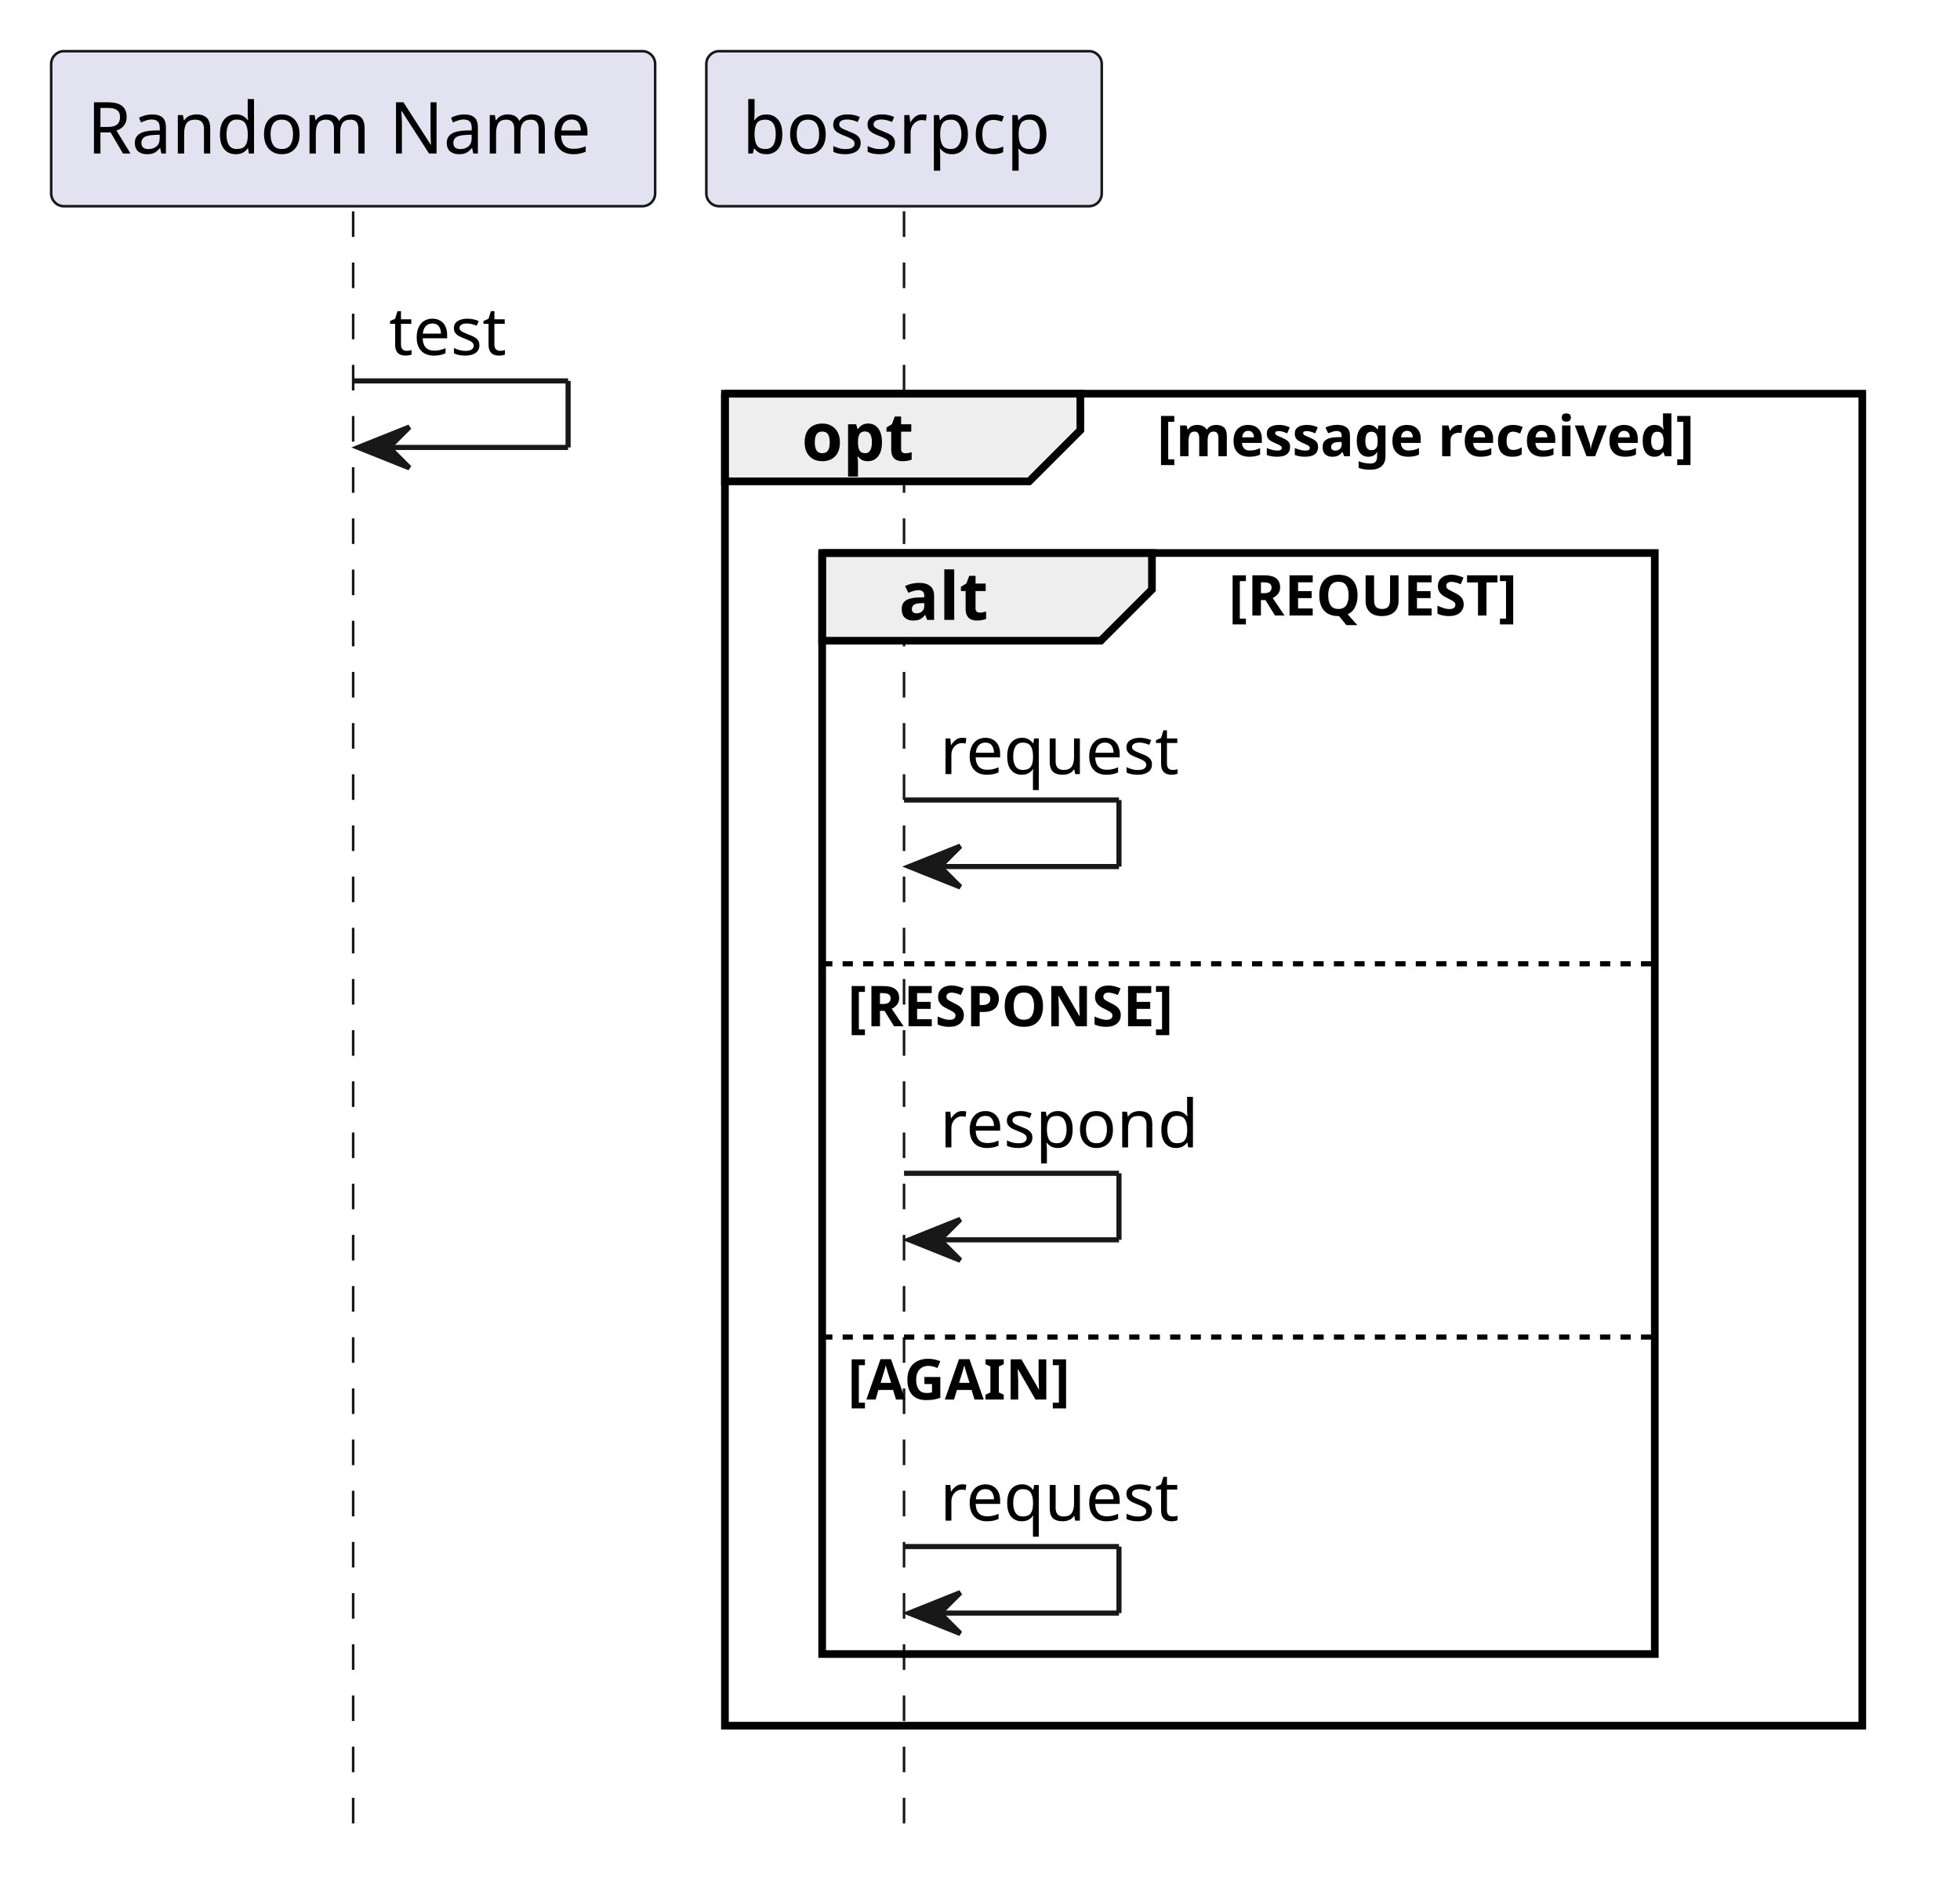
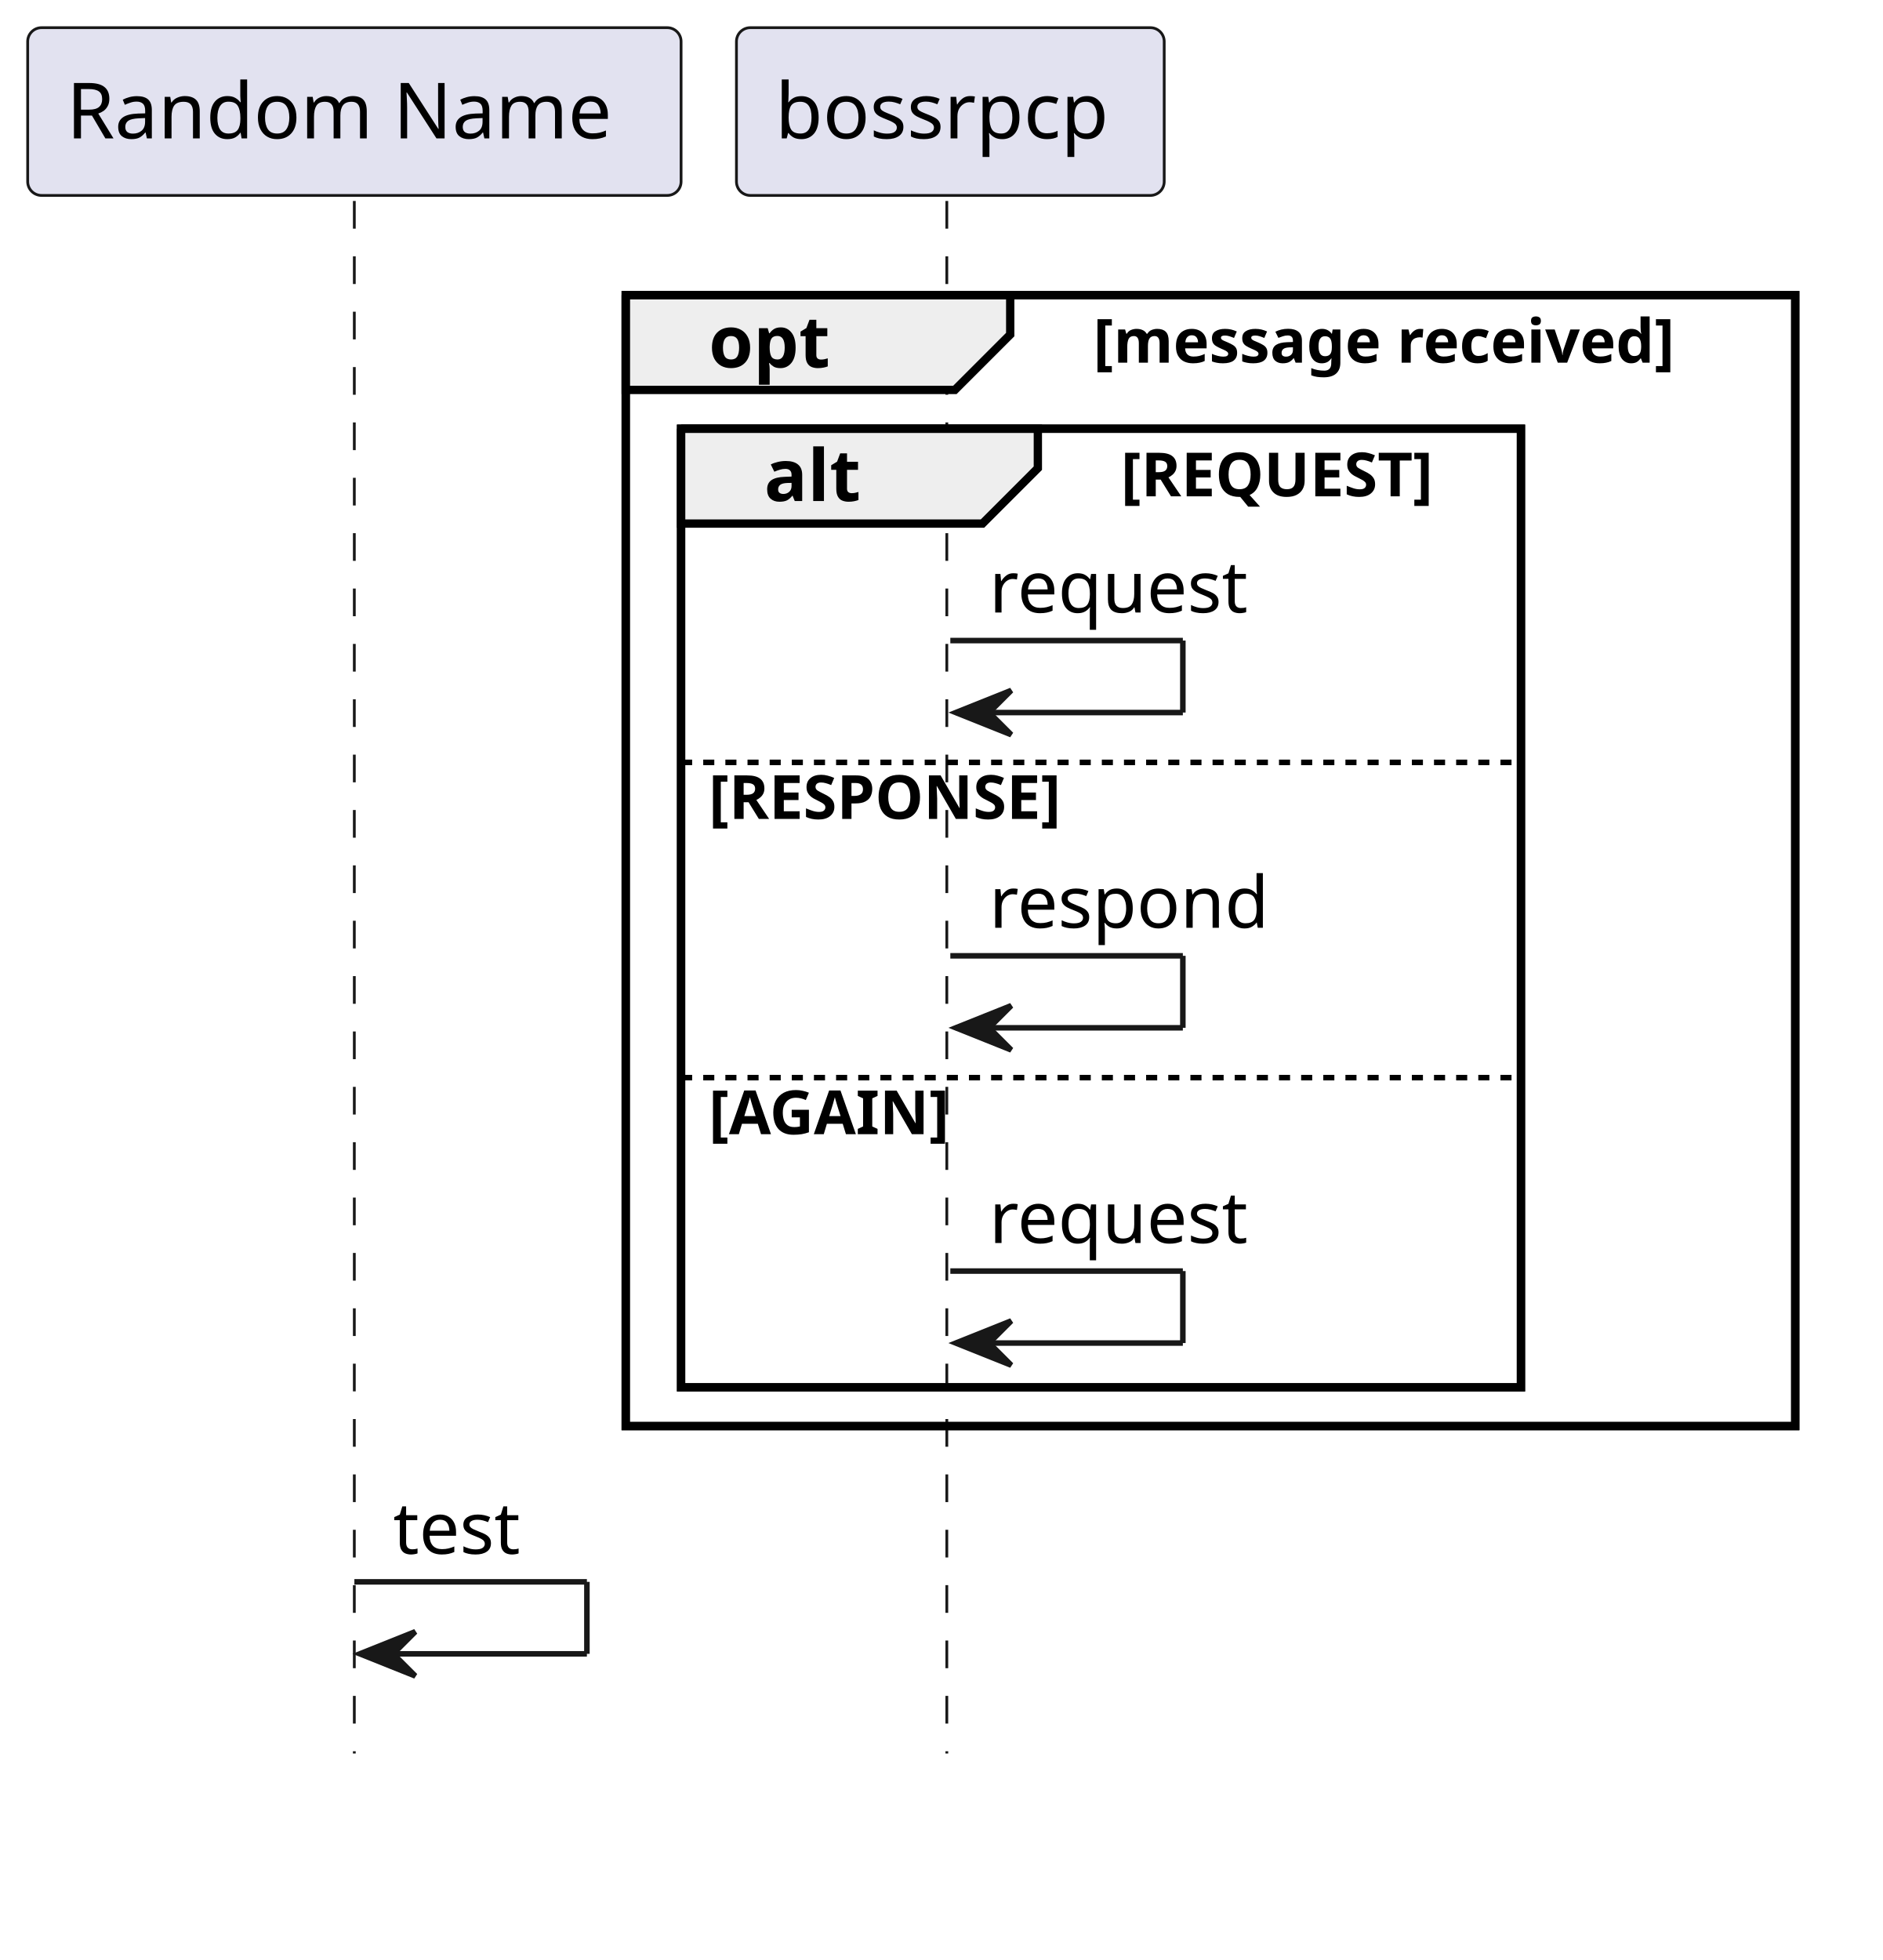
- <svg xmlns="http://www.w3.org/2000/svg" contentStyleType="text/css" data-diagram-type="SEQUENCE" height="368px" preserveAspectRatio="none" style="width:383px;height:368px;background:#FFFFFF;" version="1.1" viewBox="0 0 383 368" width="383px" zoomAndPan="magnify">
+ <svg xmlns="http://www.w3.org/2000/svg" contentStyleType="text/css" data-diagram-type="SEQUENCE" height="354px" preserveAspectRatio="none" style="width:340px;height:354px;background:#FFFFFF;" version="1.1" viewBox="0 0 340 354" width="340px" zoomAndPan="magnify">
  <defs />
  <g>
-     <g>
-       <rect fill="#000000" fill-opacity="0" height="315.906" width="8" x="65.511" y="41.297" />
-       <line style="stroke:#181818;stroke-width:0.5;stroke-dasharray:5,5;" x1="69.011" x2="69.011" y1="41.297" y2="357.203" />
+     <rect fill="none" height="204.273" style="stroke:#000000;stroke-width:1.5;" width="211.251" x="113.022" y="53.297" />
+     <rect fill="none" height="173.141" style="stroke:#000000;stroke-width:1.5;" width="151.705" x="123.022" y="77.43" />
+     <g class="participant-lifeline" data-entity-uid="part1" data-qualified-name="foo" id="part1-lifeline">
+       <g>
+         <rect fill="#000000" fill-opacity="0" height="280.406" width="8" x="60.011" y="36.297" />
+         <line style="stroke:#181818;stroke-width:0.5;stroke-dasharray:5,5;" x1="64" x2="64" y1="36.297" y2="316.703" />
+       </g>
    </g>
-     <g>
-       <rect fill="#000000" fill-opacity="0" height="315.906" width="8" x="173.156" y="41.297" />
-       <line style="stroke:#181818;stroke-width:0.5;stroke-dasharray:5,5;" x1="176.656" x2="176.656" y1="41.297" y2="357.203" />
+     <g class="participant-lifeline" data-entity-uid="part2" data-qualified-name="bossrpcp" id="part2-lifeline">
+       <g>
+         <rect fill="#000000" fill-opacity="0" height="280.406" width="8" x="167.656" y="36.297" />
+         <line style="stroke:#181818;stroke-width:0.5;stroke-dasharray:5,5;" x1="171.023" x2="171.023" y1="36.297" y2="316.703" />
+       </g>
    </g>
-     <rect fill="#E2E2F0" height="30.297" rx="2.5" ry="2.5" style="stroke:#181818;stroke-width:0.5;" width="118.022" x="10" y="10" />
-     <text fill="#000000" font-family="sans-serif" font-size="14" lengthAdjust="spacing" textLength="104.022" x="17" y="29.995">Random Name</text>
-     <rect fill="#E2E2F0" height="30.297" rx="2.5" ry="2.5" style="stroke:#181818;stroke-width:0.5;" width="77.267" x="138.023" y="10" />
-     <text fill="#000000" font-family="sans-serif" font-size="14" lengthAdjust="spacing" textLength="63.267" x="145.023" y="29.995">bossrpcp</text>
-     <path d="M141.656,76.93 L211.107,76.93 L211.107,84.062 L201.107,94.062 L141.656,94.062 L141.656,76.93" fill="#EEEEEE" style="stroke:#000000;stroke-width:1.5;" />
-     <rect fill="none" height="260.273" style="stroke:#000000;stroke-width:1.5;" width="222.251" x="141.656" y="76.93" />
-     <text fill="#000000" font-family="sans-serif" font-size="13" font-weight="700" lengthAdjust="spacing" textLength="24.451" x="156.656" y="89.997">opt</text>
-     <text fill="#000000" font-family="sans-serif" font-size="11" font-weight="700" lengthAdjust="spacing" textLength="121.8" x="226.107" y="89.14">[message received]</text>
-     <path d="M160.656,108.062 L225.099,108.062 L225.099,115.195 L215.099,125.195 L160.656,125.195 L160.656,108.062" fill="#EEEEEE" style="stroke:#000000;stroke-width:1.5;" />
-     <rect fill="none" height="215.141" style="stroke:#000000;stroke-width:1.5;" width="162.705" x="160.656" y="108.062" />
-     <text fill="#000000" font-family="sans-serif" font-size="13" font-weight="700" lengthAdjust="spacing" textLength="19.443" x="175.656" y="121.129">alt</text>
-     <text fill="#000000" font-family="sans-serif" font-size="11" font-weight="700" lengthAdjust="spacing" textLength="67.262" x="240.099" y="120.273">[REQUEST]</text>
-     <line style="stroke:#000000;stroke-width:1;stroke-dasharray:2,2;" x1="160.656" x2="323.361" y1="188.328" y2="188.328" />
-     <text fill="#000000" font-family="sans-serif" font-size="11" font-weight="700" lengthAdjust="spacing" textLength="76.017" x="165.656" y="200.539">[RESPONSE]</text>
-     <line style="stroke:#000000;stroke-width:1;stroke-dasharray:2,2;" x1="160.656" x2="323.361" y1="261.266" y2="261.266" />
-     <text fill="#000000" font-family="sans-serif" font-size="11" font-weight="700" lengthAdjust="spacing" textLength="49.409" x="165.656" y="273.476">[AGAIN]</text>
-     <line style="stroke:#181818;stroke-width:1;" x1="176.656" x2="218.656" y1="156.328" y2="156.328" />
-     <line style="stroke:#181818;stroke-width:1;" x1="218.656" x2="218.656" y1="156.328" y2="169.328" />
-     <line style="stroke:#181818;stroke-width:1;" x1="177.656" x2="218.656" y1="169.328" y2="169.328" />
-     <polygon fill="#181818" points="187.656,165.328,177.656,169.328,187.656,173.328,183.656,169.328" style="stroke:#181818;stroke-width:1;" />
-     <text fill="#000000" font-family="sans-serif" font-size="13" lengthAdjust="spacing" textLength="49.702" x="183.656" y="151.262">request</text>
-     <line style="stroke:#181818;stroke-width:1;" x1="176.656" x2="218.656" y1="229.266" y2="229.266" />
-     <line style="stroke:#181818;stroke-width:1;" x1="218.656" x2="218.656" y1="229.266" y2="242.266" />
-     <line style="stroke:#181818;stroke-width:1;" x1="177.656" x2="218.656" y1="242.266" y2="242.266" />
-     <polygon fill="#181818" points="187.656,238.266,177.656,242.266,187.656,246.266,183.656,242.266" style="stroke:#181818;stroke-width:1;" />
-     <text fill="#000000" font-family="sans-serif" font-size="13" lengthAdjust="spacing" textLength="52.812" x="183.656" y="224.2">respond</text>
-     <line style="stroke:#181818;stroke-width:1;" x1="176.656" x2="218.656" y1="302.203" y2="302.203" />
-     <line style="stroke:#181818;stroke-width:1;" x1="218.656" x2="218.656" y1="302.203" y2="315.203" />
-     <line style="stroke:#181818;stroke-width:1;" x1="177.656" x2="218.656" y1="315.203" y2="315.203" />
-     <polygon fill="#181818" points="187.656,311.203,177.656,315.203,187.656,319.203,183.656,315.203" style="stroke:#181818;stroke-width:1;" />
-     <text fill="#000000" font-family="sans-serif" font-size="13" lengthAdjust="spacing" textLength="49.702" x="183.656" y="297.137">request</text>
-     <line style="stroke:#181818;stroke-width:1;" x1="69.011" x2="111.011" y1="74.43" y2="74.43" />
-     <line style="stroke:#181818;stroke-width:1;" x1="111.011" x2="111.011" y1="74.43" y2="87.43" />
-     <line style="stroke:#181818;stroke-width:1;" x1="70.011" x2="111.011" y1="87.43" y2="87.43" />
-     <polygon fill="#181818" points="80.011,83.43,70.011,87.43,80.011,91.43,76.011,87.43" style="stroke:#181818;stroke-width:1;" />
-     <text fill="#000000" font-family="sans-serif" font-size="13" lengthAdjust="spacing" textLength="24.965" x="76.011" y="69.364">test</text>
+     <g class="participant participant-head" data-entity-uid="part1" data-qualified-name="foo" id="part1-head">
+       <rect fill="#E2E2F0" height="30.297" rx="2.5" ry="2.5" style="stroke:#181818;stroke-width:0.5;" width="118.022" x="5" y="5" />
+       <text fill="#000000" font-family="sans-serif" font-size="14" lengthAdjust="spacing" textLength="104.022" x="12" y="24.995">Random Name</text>
+     </g>
+     <g class="participant participant-head" data-entity-uid="part2" data-qualified-name="bossrpcp" id="part2-head">
+       <rect fill="#E2E2F0" height="30.297" rx="2.5" ry="2.5" style="stroke:#181818;stroke-width:0.5;" width="77.267" x="133.023" y="5" />
+       <text fill="#000000" font-family="sans-serif" font-size="14" lengthAdjust="spacing" textLength="63.267" x="140.023" y="24.995">bossrpcp</text>
+     </g>
+     <path d="M113.022,53.297 L182.474,53.297 L182.474,60.43 L172.474,70.43 L113.022,70.43 L113.022,53.297" fill="#EEEEEE" style="stroke:#000000;stroke-width:1.5;" />
+     <rect fill="none" height="204.273" style="stroke:#000000;stroke-width:1.5;" width="211.251" x="113.022" y="53.297" />
+     <text fill="#000000" font-family="sans-serif" font-size="13" font-weight="700" lengthAdjust="spacing" textLength="24.451" x="128.023" y="66.364">opt</text>
+     <text fill="#000000" font-family="sans-serif" font-size="11" font-weight="700" lengthAdjust="spacing" textLength="121.8" x="197.474" y="65.507">[message received]</text>
+     <path d="M123.022,77.43 L187.465,77.43 L187.465,84.562 L177.465,94.562 L123.022,94.562 L123.022,77.43" fill="#EEEEEE" style="stroke:#000000;stroke-width:1.5;" />
+     <rect fill="none" height="173.141" style="stroke:#000000;stroke-width:1.5;" width="151.705" x="123.022" y="77.43" />
+     <text fill="#000000" font-family="sans-serif" font-size="13" font-weight="700" lengthAdjust="spacing" textLength="19.443" x="138.023" y="90.497">alt</text>
+     <text fill="#000000" font-family="sans-serif" font-size="11" font-weight="700" lengthAdjust="spacing" textLength="67.262" x="202.465" y="89.64">[REQUEST]</text>
+     <g class="message" data-entity-1="part2" data-entity-2="part2" id="msg1">
+       <line style="stroke:#181818;stroke-width:1;" x1="171.656" x2="213.656" y1="115.695" y2="115.695" />
+       <line style="stroke:#181818;stroke-width:1;" x1="213.656" x2="213.656" y1="115.695" y2="128.695" />
+       <line style="stroke:#181818;stroke-width:1;" x1="172.656" x2="213.656" y1="128.695" y2="128.695" />
+       <polygon fill="#181818" points="182.656,124.695,172.656,128.695,182.656,132.695,178.656,128.695" style="stroke:#181818;stroke-width:1;" />
+       <text fill="#000000" font-family="sans-serif" font-size="13" lengthAdjust="spacing" textLength="49.702" x="178.656" y="110.629">request</text>
+     </g>
+     <line style="stroke:#000000;stroke-width:1;stroke-dasharray:2,2;" x1="123.022" x2="274.728" y1="137.695" y2="137.695" />
+     <text fill="#000000" font-family="sans-serif" font-size="11" font-weight="700" lengthAdjust="spacing" textLength="76.017" x="128.023" y="147.906">[RESPONSE]</text>
+     <g class="message" data-entity-1="part2" data-entity-2="part2" id="msg2">
+       <line style="stroke:#181818;stroke-width:1;" x1="171.656" x2="213.656" y1="172.633" y2="172.633" />
+       <line style="stroke:#181818;stroke-width:1;" x1="213.656" x2="213.656" y1="172.633" y2="185.633" />
+       <line style="stroke:#181818;stroke-width:1;" x1="172.656" x2="213.656" y1="185.633" y2="185.633" />
+       <polygon fill="#181818" points="182.656,181.633,172.656,185.633,182.656,189.633,178.656,185.633" style="stroke:#181818;stroke-width:1;" />
+       <text fill="#000000" font-family="sans-serif" font-size="13" lengthAdjust="spacing" textLength="52.812" x="178.656" y="167.567">respond</text>
+     </g>
+     <line style="stroke:#000000;stroke-width:1;stroke-dasharray:2,2;" x1="123.022" x2="274.728" y1="194.633" y2="194.633" />
+     <text fill="#000000" font-family="sans-serif" font-size="11" font-weight="700" lengthAdjust="spacing" textLength="49.409" x="128.023" y="204.843">[AGAIN]</text>
+     <g class="message" data-entity-1="part2" data-entity-2="part2" id="msg3">
+       <line style="stroke:#181818;stroke-width:1;" x1="171.656" x2="213.656" y1="229.57" y2="229.57" />
+       <line style="stroke:#181818;stroke-width:1;" x1="213.656" x2="213.656" y1="229.57" y2="242.57" />
+       <line style="stroke:#181818;stroke-width:1;" x1="172.656" x2="213.656" y1="242.57" y2="242.57" />
+       <polygon fill="#181818" points="182.656,238.57,172.656,242.57,182.656,246.57,178.656,242.57" style="stroke:#181818;stroke-width:1;" />
+       <text fill="#000000" font-family="sans-serif" font-size="13" lengthAdjust="spacing" textLength="49.702" x="178.656" y="224.504">request</text>
+     </g>
+     <g class="message" data-entity-1="part1" data-entity-2="part1" id="msg4">
+       <line style="stroke:#181818;stroke-width:1;" x1="64.011" x2="106.011" y1="285.703" y2="285.703" />
+       <line style="stroke:#181818;stroke-width:1;" x1="106.011" x2="106.011" y1="285.703" y2="298.703" />
+       <line style="stroke:#181818;stroke-width:1;" x1="65.011" x2="106.011" y1="298.703" y2="298.703" />
+       <polygon fill="#181818" points="75.011,294.703,65.011,298.703,75.011,302.703,71.011,298.703" style="stroke:#181818;stroke-width:1;" />
+       <text fill="#000000" font-family="sans-serif" font-size="13" lengthAdjust="spacing" textLength="24.965" x="71.011" y="280.637">test</text>
+     </g>
  </g>
</svg>
